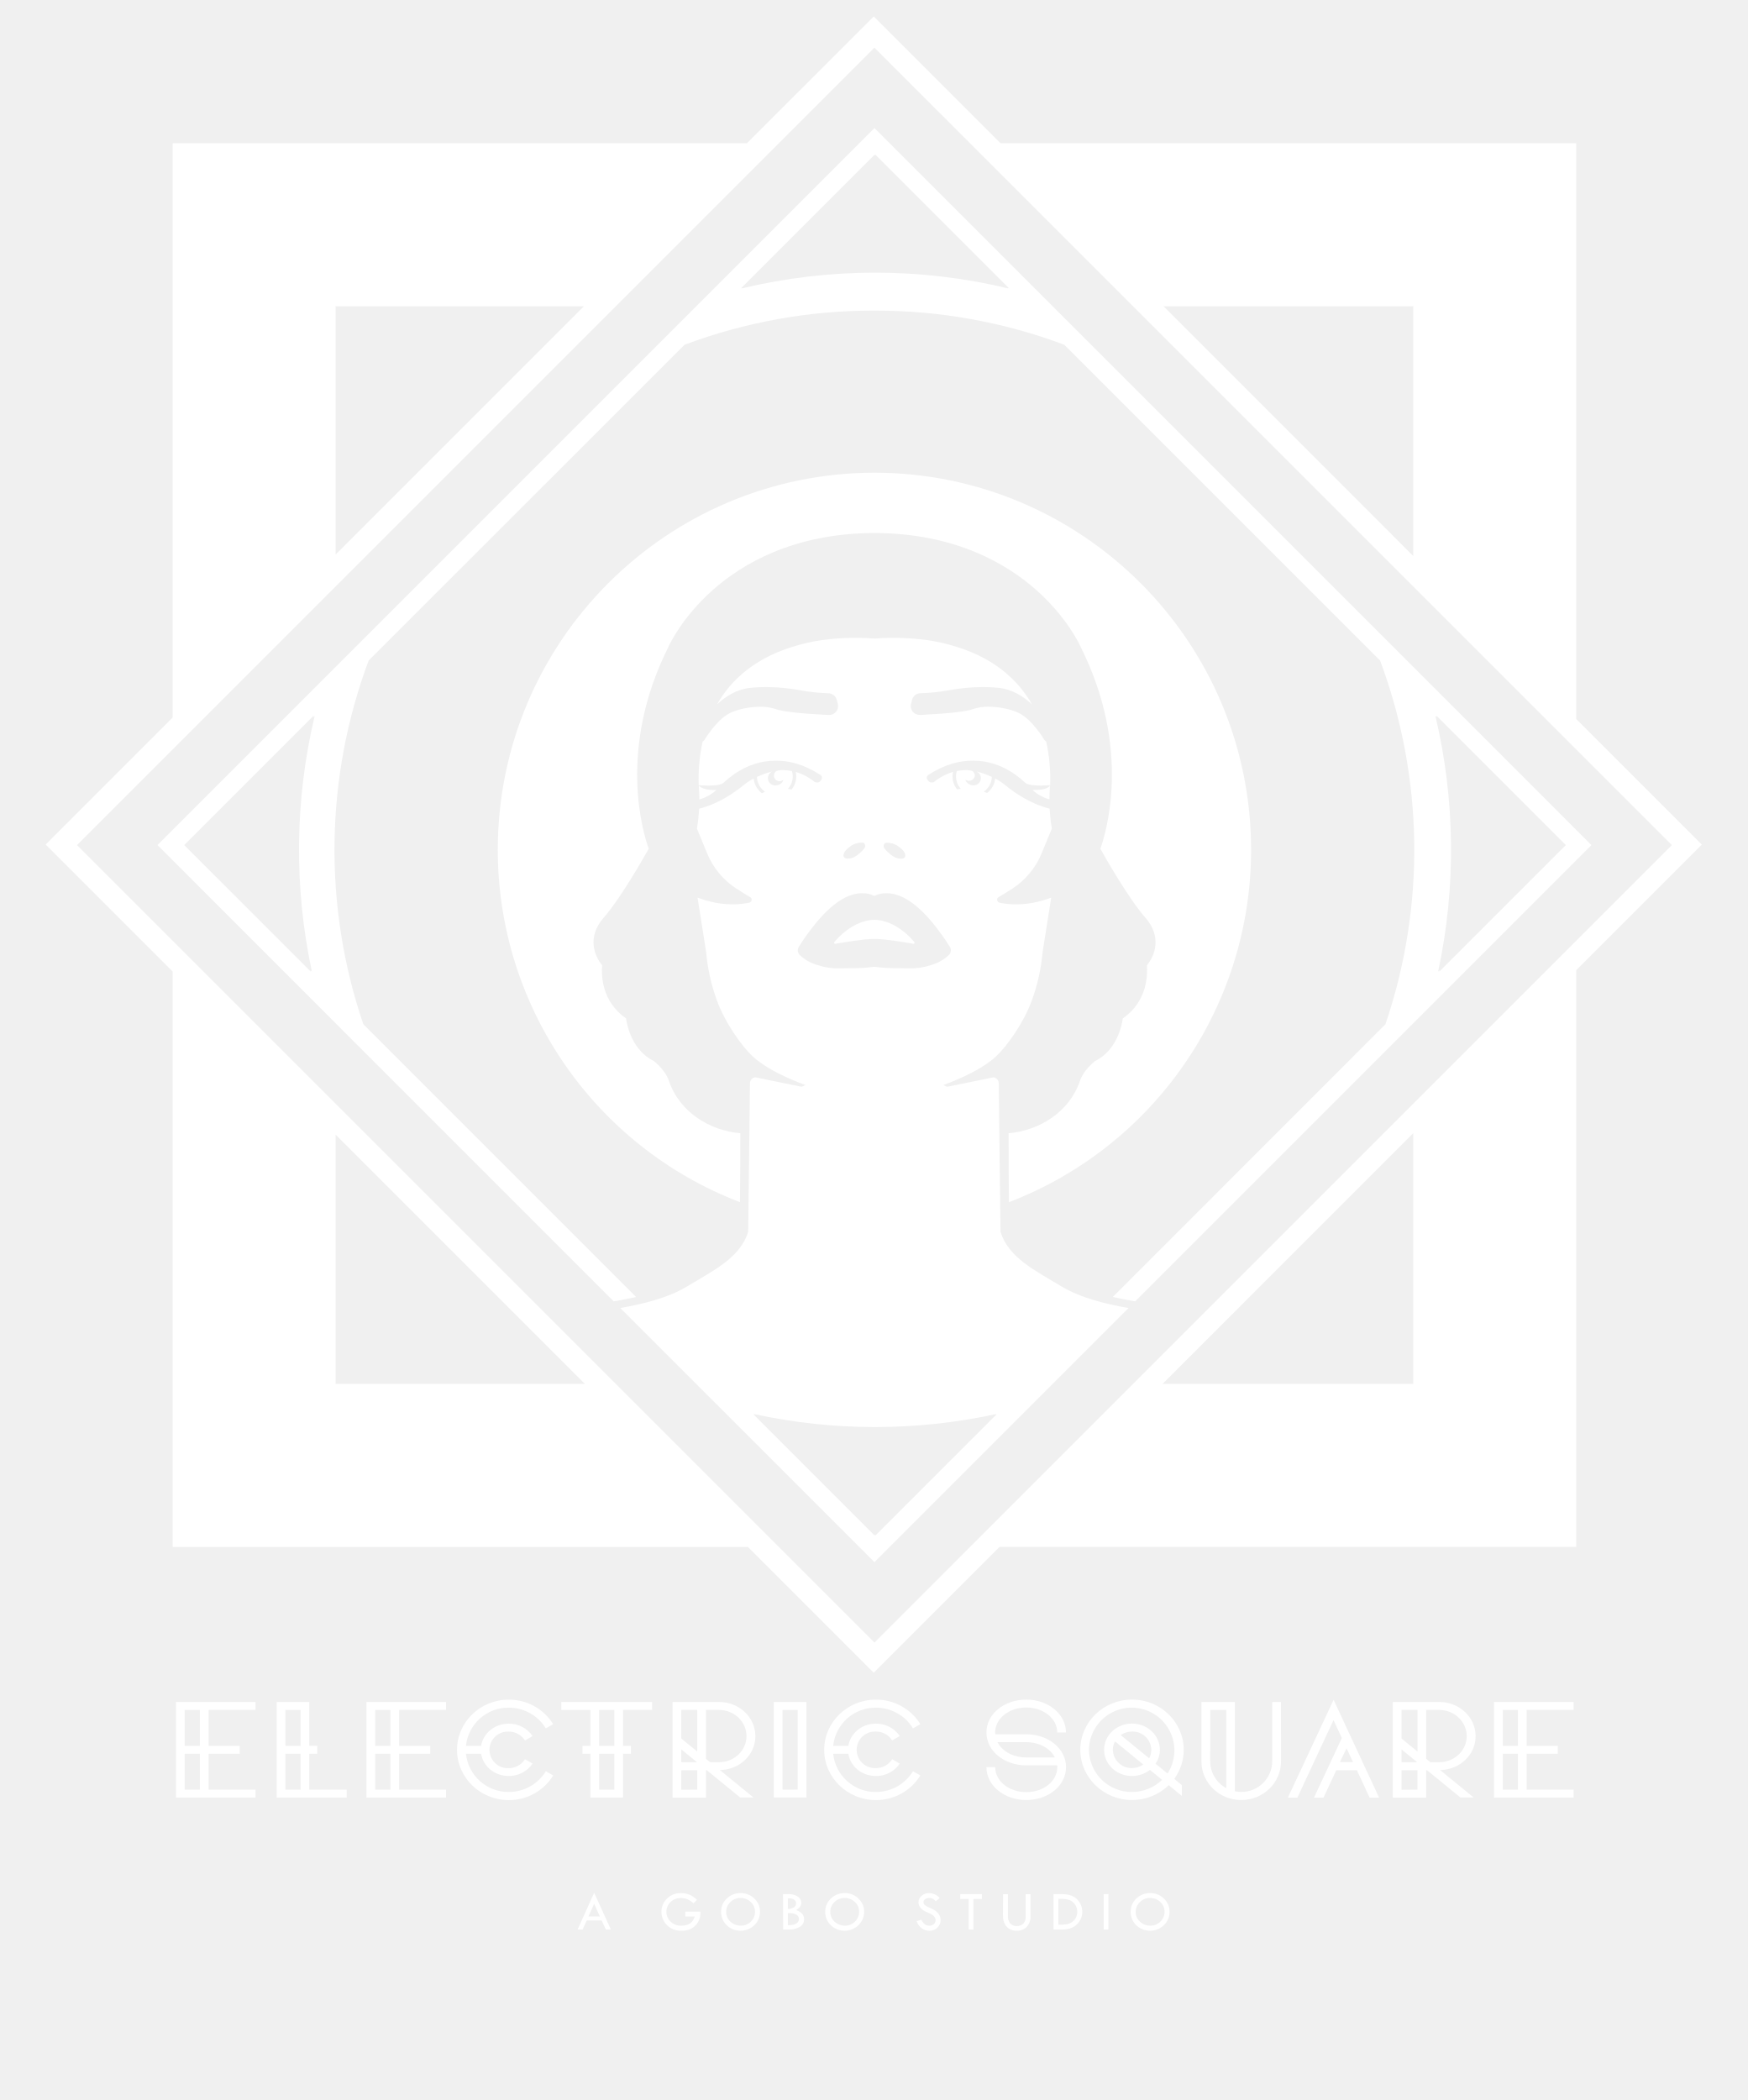
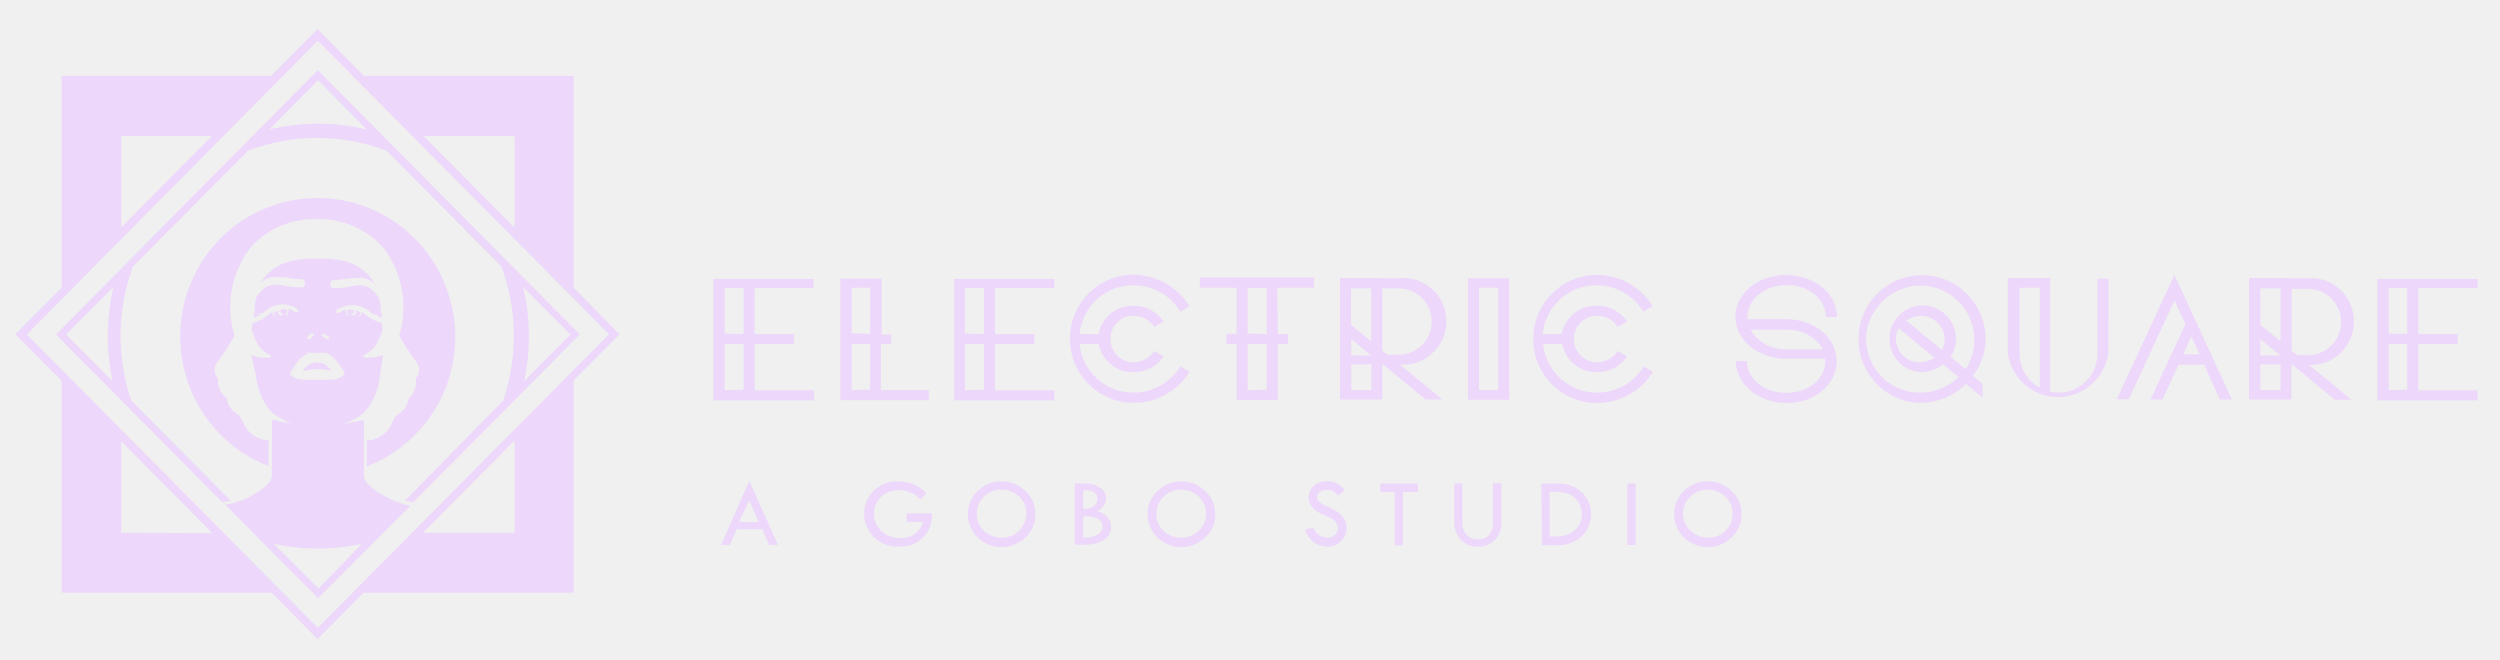
- <svg xmlns="http://www.w3.org/2000/svg" viewBox="0 0 922 1108">
-   <defs>
-     <style>.cls-1{fill:#fff;}</style>
-   </defs>
-   <g id="Layer_4" data-name="Layer 4">
-     <path class="cls-1" d="M110.06,921.14h16.42v4.18H110.06v18.94h24.77v4.18h-42V898h42v4.18H110.06Zm-4.61,0V902.21h-8v18.94Zm0,23.11V925.32h-8v18.94Z" />
-     <path class="cls-1" d="M167.37,925.32H163.2v18.94h19.73v4.18H146V898H163.2v23.11h4.18Zm-8.78-4.18V902.21h-8v18.94Zm0,23.11V925.32h-8v18.94Z" />
-     <path class="cls-1" d="M210.57,921.14H227v4.18H210.57v18.94h24.77v4.18h-42V898h42v4.18H210.57Zm-4.61,0V902.21h-8v18.94Zm0,23.11V925.32h-8v18.94Z" />
-     <path class="cls-1" d="M291.86,909.69,288,911.93A22.81,22.81,0,0,0,268.39,901a22.49,22.49,0,0,0-22.54,20.16h8c1.08-6.7,7.2-11.74,14.55-11.74A15,15,0,0,1,281,916l-4,2.3a10.11,10.11,0,0,0-8.64-4.68,9.66,9.66,0,1,0,0,19.3A10.11,10.11,0,0,0,277,928.2l4,2.3a15,15,0,0,1-12.6,6.55c-7.34,0-13.47-5-14.55-11.74h-8a22.49,22.49,0,0,0,22.54,20.16A22.81,22.81,0,0,0,288,934.54l3.89,2.23a27.38,27.38,0,0,1-23.47,13c-15,0-27.29-11.88-27.29-26.5s12.24-26.5,27.29-26.5A27.38,27.38,0,0,1,291.86,909.69Z" />
-     <path class="cls-1" d="M328.73,921.14h4.18v4.18h-4.18v23.11H311.52V925.32h-4.18v-4.18h4.18V902.21H296.18V898h47.88v4.18H328.73Zm-4.61,0V902.21h-8v18.94Zm0,23.11V925.32h-8v18.94Z" />
-     <path class="cls-1" d="M379.41,898c10.58,0,19.15,8.06,19.15,18s-8.35,17.71-18.72,17.93l17.71,14.47h-7L372.93,934h-.43v14.47H354.86V898Zm-11.52,4.18h-8.42v15.12l8.42,6.84ZM359.47,923v6.77h8.28Zm8.42,21.24V934h-8.42v10.3Zm11.52-14.47c8,0,14.47-6.19,14.47-13.75s-6.48-13.83-14.47-13.83H372.5V928l2.23,1.8Z" />
-     <path class="cls-1" d="M408.28,898h17.21v50.4H408.28Zm12.6,46.23V902.21h-8v42.05Z" />
-     <path class="cls-1" d="M485.61,909.69l-3.89,2.23A22.81,22.81,0,0,0,462.14,901a22.49,22.49,0,0,0-22.54,20.16h8c1.08-6.7,7.2-11.74,14.54-11.74a15,15,0,0,1,12.6,6.55l-4,2.3a10.11,10.11,0,0,0-8.64-4.68,9.66,9.66,0,1,0,0,19.3,10.11,10.11,0,0,0,8.64-4.68l4,2.3a15,15,0,0,1-12.6,6.55c-7.34,0-13.46-5-14.54-11.74h-8a22.49,22.49,0,0,0,22.54,20.16,22.81,22.81,0,0,0,19.59-10.95l3.89,2.23a27.38,27.38,0,0,1-23.47,13c-15,0-27.29-11.88-27.29-26.5s12.24-26.5,27.29-26.5A27.38,27.38,0,0,1,485.61,909.69Z" />
-     <path class="cls-1" d="M562.44,914.09h-4.61c0-7.42-7.34-13.18-16.35-13.18s-16.42,5.76-16.42,13.18l.07.94h16.35c11.59,0,21,7.56,21,17.35s-9.36,17.35-21,17.35-21-7.63-21-17.35h4.61c0,7.42,7.34,13.18,16.42,13.18s16.35-5.76,16.35-13.18v-.94H541.48c-11.59,0-21-7.56-21-17.35s9.43-17.35,21-17.35S562.44,904.37,562.44,914.09Zm-36.15,5.11c2.45,4.82,8.35,8.06,15.19,8.06H556.6c-2.45-4.82-8.28-8.06-15.12-8.06Z" />
-     <path class="cls-1" d="M624.57,923.23a25.91,25.91,0,0,1-5,15.34l4,3.31v5.69l-6.91-5.69a27.75,27.75,0,0,1-19.37,7.85c-15,0-27.29-11.88-27.29-26.5s12.24-26.5,27.29-26.5S624.57,908.61,624.57,923.23Zm-50,0a22.45,22.45,0,0,0,22.68,22.25,22.86,22.86,0,0,0,15.91-6.41l-6.41-5.26a15.46,15.46,0,0,1-9.5,3.24c-8.14,0-14.69-6.19-14.69-13.83s6.55-13.83,14.69-13.83S612,915.6,612,923.23a12.88,12.88,0,0,1-2.3,7.34l6.34,5.18a22.54,22.54,0,1,0-41.48-12.53Zm13.75-4.46a9.36,9.36,0,0,0-1.15,4.46,9.89,9.89,0,0,0,10.08,9.65,10.92,10.92,0,0,0,6-1.87Zm3-3.31,15,12.24a9.35,9.35,0,0,0,1.15-4.46,9.9,9.9,0,0,0-10.15-9.65A10.51,10.51,0,0,0,591.31,915.46Z" />
-     <path class="cls-1" d="M675.91,929.35c0,11.23-9.36,20.38-21,20.38s-21-9.14-21-20.38V898h17.64v47.09a13.19,13.19,0,0,0,3.38.36,16.24,16.24,0,0,0,16.34-16.13V898h4.61Zm-37.37,0A16.16,16.16,0,0,0,647,943.47V902.21h-8.42Z" />
-     <path class="cls-1" d="M715.94,934H705.07l-6.77,14.47h-5L708,917l-4.39-9.43-19.08,40.9h-5l24.12-51.63,24,51.63h-5Zm-5.47-11.59L707,929.71h6.91Z" />
-     <path class="cls-1" d="M759.43,898c10.58,0,19.15,8.06,19.15,18s-8.35,17.71-18.72,17.93l17.71,14.47h-7L752.95,934h-.43v14.47H734.87V898Zm-11.52,4.18h-8.42v15.12l8.42,6.84ZM739.48,923v6.77h8.28Zm8.42,21.24V934h-8.42v10.3Zm11.52-14.47c8,0,14.47-6.19,14.47-13.75s-6.48-13.83-14.47-13.83h-6.91V928l2.23,1.8Z" />
-     <path class="cls-1" d="M805.51,921.14h16.42v4.18H805.51v18.94h24.77v4.18h-42V898h42v4.18H805.51Zm-4.61,0V902.21h-8v18.94Zm0,23.11V925.32h-8v18.94Z" />
-     <path class="cls-1" d="M313.5,998.67l8.81,19.38h-2.67l-2.17-4.78h-7.92l-2.14,4.78h-2.65Zm0,5.82-3,6.66h6Z" />
-     <path class="cls-1" d="M367.76,1002.38l-1.89,1.86a9.16,9.16,0,0,0-6.61-2.8,7.55,7.55,0,0,0-5.46,2.11,7.18,7.18,0,0,0-.07,10.25,7.69,7.69,0,0,0,5.84,2.22q5.58,0,7-4.85h-5v-2.55h8a14.52,14.52,0,0,1-.26,3.06,9,9,0,0,1-1.06,2.52,9.12,9.12,0,0,1-2.15,2.46,8.47,8.47,0,0,1-2.87,1.56,12.6,12.6,0,0,1-3.65.47,10.13,10.13,0,0,1-7.71-3,9.81,9.81,0,0,1-2.88-6.95,9.45,9.45,0,0,1,2.94-7,9.81,9.81,0,0,1,7.13-2.89,13.15,13.15,0,0,1,4.55.75A12.46,12.46,0,0,1,367.76,1002.38Z" />
-     <path class="cls-1" d="M380.49,1008.61a9.2,9.2,0,0,1,3-6.92,10.28,10.28,0,0,1,7.32-2.88,10,10,0,0,1,7.19,2.91,9.26,9.26,0,0,1,3,6.9,9.63,9.63,0,0,1-3,7.15,10.55,10.55,0,0,1-14.6,0A9.61,9.61,0,0,1,380.49,1008.61Zm17.87.12a6.89,6.89,0,0,0-2.23-5.2,7.66,7.66,0,0,0-5.48-2.11,7.31,7.31,0,0,0-5.3,2.15,7,7,0,0,0-2.2,5.17,6.81,6.81,0,0,0,2.26,5.17A7.82,7.82,0,0,0,391,1016a7.17,7.17,0,0,0,5.21-2.16A7,7,0,0,0,398.36,1008.73Z" />
-     <path class="cls-1" d="M413.16,999.39h3a8.25,8.25,0,0,1,4.76,1.27,3.77,3.77,0,0,1,1.85,3.2q0,2.36-2.72,3.94,4.22,1.41,4.22,4.88a4.52,4.52,0,0,1-2.18,3.9,10.19,10.19,0,0,1-5.82,1.48h-3.06Zm2.52,2.26v5.52a5.79,5.79,0,0,0,3.23-.81,2.46,2.46,0,0,0,1.12-2.14,2.21,2.21,0,0,0-1-1.9,4.63,4.63,0,0,0-2.71-.71A5.81,5.81,0,0,0,415.68,1001.65Zm0,7.73v6.39h.21q3.3,0,4.5-1.05a2.94,2.94,0,0,0,1.2-2.15,2.64,2.64,0,0,0-1.35-2.31,6.79,6.79,0,0,0-3.69-.86Z" />
-     <path class="cls-1" d="M435.42,1008.61a9.2,9.2,0,0,1,3-6.92,10.28,10.28,0,0,1,7.32-2.88,10,10,0,0,1,7.19,2.91,9.26,9.26,0,0,1,3,6.9,9.63,9.63,0,0,1-3,7.15,10.55,10.55,0,0,1-14.6,0A9.61,9.61,0,0,1,435.42,1008.61Zm17.87.12a6.89,6.89,0,0,0-2.23-5.2,7.66,7.66,0,0,0-5.48-2.11,7.31,7.31,0,0,0-5.3,2.15,7,7,0,0,0-2.2,5.17,6.81,6.81,0,0,0,2.26,5.17,7.82,7.82,0,0,0,5.54,2.11,7.17,7.17,0,0,0,5.21-2.16A7,7,0,0,0,453.29,1008.73Z" />
-     <path class="cls-1" d="M495.8,1001.47l-2.07,1.66a8.22,8.22,0,0,0-1.48-1.27,3.63,3.63,0,0,0-1.92-.42,3.71,3.71,0,0,0-2.23.62,1.9,1.9,0,0,0-.85,1.6,1.94,1.94,0,0,0,.75,1.5,10.18,10.18,0,0,0,2.54,1.42,18.14,18.14,0,0,1,2.8,1.44,7.15,7.15,0,0,1,1.64,1.47,5.79,5.79,0,0,1,1,1.7,5.63,5.63,0,0,1,.31,1.89,5.32,5.32,0,0,1-1.69,4,5.67,5.67,0,0,1-4.09,1.64,6.93,6.93,0,0,1-4.14-1.28,8,8,0,0,1-2.76-3.84l2.55-.72q1.39,3.15,4.26,3.15a3.33,3.33,0,0,0,2.31-.83,2.71,2.71,0,0,0,.92-2.1,2.85,2.85,0,0,0-.48-1.53,4.32,4.32,0,0,0-1.2-1.26,12.83,12.83,0,0,0-2.29-1.14,16.25,16.25,0,0,1-2.41-1.18,6.25,6.25,0,0,1-1.46-1.27,5.41,5.41,0,0,1-.9-1.47,4.27,4.27,0,0,1-.29-1.57,4.39,4.39,0,0,1,1.61-3.42,5.72,5.72,0,0,1,3.91-1.41,7.93,7.93,0,0,1,3.09.66A6.35,6.35,0,0,1,495.8,1001.47Z" />
-     <path class="cls-1" d="M506.66,999.39h11.41v2.55h-4.45v16.11H511.1v-16.11h-4.44Z" />
-     <path class="cls-1" d="M529.25,999.42h2.55v11.47a5.77,5.77,0,0,0,1.22,3.94,4.37,4.37,0,0,0,3.46,1.39,4.59,4.59,0,0,0,3.46-1.28,5,5,0,0,0,1.24-3.61V999.42h2.55v11.73a7.61,7.61,0,0,1-2,5.48,6.86,6.86,0,0,1-5.21,2.05,7,7,0,0,1-5.33-2.08q-2-2.08-2-6.14Z" />
-     <path class="cls-1" d="M555.89,999.39h4.53q5.38,0,8,2.84a9.3,9.3,0,0,1,2.62,6.49,9.13,9.13,0,0,1-2.71,6.5q-2.71,2.83-7.88,2.83h-4.56Zm2.55,2.49v13.65h.15a26.35,26.35,0,0,0,4.28-.26,7.1,7.1,0,0,0,2.72-1.12,6.24,6.24,0,0,0,2.05-2.29,6.57,6.57,0,0,0,.76-3.14,6.65,6.65,0,0,0-1.22-3.9,6,6,0,0,0-2.91-2.34,14,14,0,0,0-4.55-.6Z" />
-     <path class="cls-1" d="M582.34,999.39h2.52v18.66h-2.52Z" />
-     <path class="cls-1" d="M596.58,1008.61a9.2,9.2,0,0,1,3-6.92,10.28,10.28,0,0,1,7.32-2.88,10,10,0,0,1,7.19,2.91,9.26,9.26,0,0,1,3,6.9,9.63,9.63,0,0,1-3,7.15,10.55,10.55,0,0,1-14.6,0A9.61,9.61,0,0,1,596.58,1008.61Zm17.87.12a6.89,6.89,0,0,0-2.23-5.2,7.66,7.66,0,0,0-5.48-2.11,7.31,7.31,0,0,0-5.29,2.15,7,7,0,0,0-2.21,5.17,6.81,6.81,0,0,0,2.26,5.17,7.82,7.82,0,0,0,5.54,2.11,7.17,7.17,0,0,0,5.21-2.16A7,7,0,0,0,614.45,1008.73Z" />
-     <path class="cls-1" d="M560,678.69c-13.76-8.31-27.89-15.08-32.1-28.78-.05-.17-.75-63.43-.92-78.31a3.26,3.26,0,0,0-2.77-3.18L500,573.36l-.13-.07-.33.07-1.81-.9s18.27-6.21,27.79-15.06c6-5.6,14.69-17.91,19-29.78a100.33,100.33,0,0,0,5.58-25.21l4.55-28.8a52.06,52.06,0,0,1-7.12,2.18,47.51,47.51,0,0,1-10.68,1.35h-1.19l-.86,0a45.37,45.37,0,0,1-7.37-.84,1.66,1.66,0,0,1-1.32-1.89,1.62,1.62,0,0,1,.81-1.1l.14-.07c1.68-.92,4.47-2.68,7.34-4.56a40.1,40.1,0,0,0,15.12-18.28L555,437.14a86.4,86.4,0,0,1-1.16-10.47c-10.42-2.6-18.65-8.48-24.06-12.89a29.17,29.17,0,0,0-4.71-3,10.9,10.9,0,0,1-4.25,7.6l-1.74-.66.4-.32a9.69,9.69,0,0,0,3.83-7.5,42.54,42.54,0,0,0-8-2.83,3.84,3.84,0,0,1-1.63,7.32c-1.86,0-3.94-1.28-4.33-3,2.95,1.64,5-.61,5-2.15a3,3,0,0,0-1.45-2.54,18.13,18.13,0,0,0-2.58-.37c-.37,0-.73,0-1.08,0a27.39,27.39,0,0,0-4.41.48,9.69,9.69,0,0,0,1.68,8.86l.5.53-2.06.24a10.77,10.77,0,0,1-2.09-9.17,29.17,29.17,0,0,0-9.92,5.22,1.74,1.74,0,0,1-1.35.3c-1.12.21-1.92-.82-2.41-1.77a1.68,1.68,0,0,1,.6-2.15c8.89-5.74,17-7.66,23.92-7.53,15.47,0,25.6,10.22,27.29,11.7,1.3,1.14,4.85,1.42,7.93,1.44,2.55,0,4.65-.2,4.65-.2l0,0,.5,0a90.87,90.87,0,0,0-2.08-23.09,2.42,2.42,0,0,1-1.08-1c-.06-.11-6.27-10.6-13.45-14.05-4.54-2.18-10.67-3.22-16-3.26a23.92,23.92,0,0,0-7.75,1.15c-3.55,1.36-12.52,2.39-27.44,3.16a4.71,4.71,0,0,1-.61,0h-.25a4.65,4.65,0,0,1-4.73-5.82l.56-2.15a4.68,4.68,0,0,1,4.5-3.47,95.33,95.33,0,0,0,14.85-1.55,103.17,103.17,0,0,1,18.15-1.71,75.62,75.62,0,0,1,8.17.43c7.16.77,13,4.44,17.63,8.75-7.57-13.25-20.81-25.41-43.67-31.51-10.3-2.93-21.53-3.6-29.51-3.62-4.62,0-8,.24-9.39.34h-1.11c-1.34-.11-4.77-.33-9.39-.34-8,0-19.21.69-29.51,3.62-22.86,6.1-36.1,18.26-43.67,31.51,4.58-4.31,10.47-8,17.63-8.75a75.62,75.62,0,0,1,8.17-.43,103.17,103.17,0,0,1,18.15,1.71A95.33,95.33,0,0,0,437,365.77a4.68,4.68,0,0,1,4.5,3.47l.56,2.15a4.65,4.65,0,0,1-4.73,5.82h-.25a4.71,4.71,0,0,1-.61,0c-14.92-.77-23.89-1.8-27.44-3.16a23.92,23.92,0,0,0-7.75-1.15c-5.29,0-11.43,1.08-16,3.26-7.17,3.45-13.38,13.95-13.45,14.05a2.42,2.42,0,0,1-1.08,1,90.87,90.87,0,0,0-2.08,23.09c.1,0,2.57.17,5.12.19,3.09,0,6.64-.3,7.93-1.44,1.7-1.49,11.83-11.68,27.29-11.7,7-.13,15,1.79,23.92,7.53a1.68,1.68,0,0,1,.6,2.15c-.48,1-1.29,2-2.41,1.77a1.74,1.74,0,0,1-1.35-.3,29.17,29.17,0,0,0-9.92-5.22,10.8,10.8,0,0,1,.28,2.36,11.22,11.22,0,0,1-2.45,6.9l-2-.33.5-.53a9.69,9.69,0,0,0,1.68-8.86,27.39,27.39,0,0,0-4.41-.48c-.36,0-.71,0-1.08,0a16.26,16.26,0,0,0-2.58.37,3,3,0,0,0-1.45,2.54,3,3,0,0,0,2.68,2.94,3.45,3.45,0,0,0,2.33-.79c-.8,3.12-4.23,3-4.33,3a3.84,3.84,0,0,1-1.63-7.32,42.54,42.54,0,0,0-8,2.83,9.69,9.69,0,0,0,3.83,7.5l.4.32-1.62.82a11.37,11.37,0,0,1-4.36-7.76,29.17,29.17,0,0,0-4.71,3c-5.42,4.41-13.64,10.29-24.06,12.89a86.4,86.4,0,0,1-1.16,10.47l5.46,13.24a40.1,40.1,0,0,0,15.12,18.28c2.87,1.88,5.66,3.64,7.34,4.56l.14.07a1.62,1.62,0,0,1,.81,1.1,1.66,1.66,0,0,1-1.32,1.89,45.37,45.37,0,0,1-7.37.84l-.86,0h-1.19a47.51,47.51,0,0,1-10.68-1.35,52.06,52.06,0,0,1-7.12-2.18l4.55,28.8a100.33,100.33,0,0,0,5.58,25.21c4.3,11.88,13,24.19,19,29.78,9.51,8.85,27.79,15.06,27.79,15.06l-1.81.9-.33-.07-.13.07-24.23-4.95a3.26,3.26,0,0,0-2.77,3.18c-.17,14.89-.86,78.15-.92,78.31-4.21,13.69-18.34,20.47-32.1,28.78-10.59,6.39-24,9.41-35.39,11.47L461.38,824.21,595.43,690.16C584.06,688.1,570.62,685.08,560,678.69Zm-93-233.89a2.16,2.16,0,0,1,1.24-.15,9.82,9.82,0,0,1,5,1.4c4.56,2.87,4.82,5.34,4.19,6.24a2.29,2.29,0,0,1-2.16.74,7.08,7.08,0,0,1-4.14-1.29,19.15,19.15,0,0,1-4.49-4.14A2,2,0,0,1,467.06,444.79ZM449.47,446a9.82,9.82,0,0,1,5-1.4,2.16,2.16,0,0,1,1.24.15,2,2,0,0,1,.38,2.8,19.15,19.15,0,0,1-4.49,4.14,7.08,7.08,0,0,1-4.14,1.29,2.29,2.29,0,0,1-2.16-.74C444.64,451.38,444.9,448.91,449.47,446Zm-27.62,57.74a3.48,3.48,0,0,1-.43-4.1c1.31-2.1,3.57-5.55,6.47-9.33,8-10.61,14.79-15.58,20.14-17.69l.13,0q.59-.23,1.15-.41l.42-.14c.44-.13.88-.25,1.29-.35l.25-.05c.45-.1.88-.17,1.3-.23h0a15.56,15.56,0,0,1,2.71-.13,12.34,12.34,0,0,1,5.64,1.23.66.66,0,0,0,.81,0,12.34,12.34,0,0,1,5.64-1.23,15.56,15.56,0,0,1,2.71.13h0c.42.06.85.13,1.3.23l.25.05c.42.1.85.21,1.29.35l.42.14q.56.18,1.15.41l.13,0c5.35,2.11,12.17,7.08,20.14,17.69,2.9,3.78,5.16,7.23,6.47,9.33a3.48,3.48,0,0,1-.43,4.1,22.49,22.49,0,0,1-9.46,5.43,34.61,34.61,0,0,1-11.8,1.76c-.77,0-1.55,0-2.35-.05-1,0-2,0-3-.06a81,81,0,0,1-11.94-.63c-.31,0-.62-.07-.94-.09s-.62,0-.94.09a81,81,0,0,1-11.94.63c-1,0-2,.05-3,.06-.8,0-1.58.05-2.35.05a34.61,34.61,0,0,1-11.8-1.76A22.49,22.49,0,0,1,421.85,503.78ZM462,810.07h0l-.31-.31-.31.31h0l-63.93-63.93.78.16-.16-.16a300.87,300.87,0,0,0,127.24,0l-.16.16.78-.16Z" />
-     <path class="cls-1" d="M440.56,498c4.45-.79,15.14-2.59,20.46-2.59h.71c5.32,0,16,1.8,20.46,2.59a.66.66,0,0,0,.22-1,41.06,41.06,0,0,0-4.08-4.21c-4-3.49-9.91-7.34-17-7.49-7,.15-13,4-17,7.49a41.06,41.06,0,0,0-4.08,4.21A.66.66,0,0,0,440.56,498Z" />
-     <path class="cls-1" d="M592.44,537.3c-.57,4-3.25,17-14.81,22.63-1,.83-6.08,5.16-7.74,10.15-5.53,16.6-21.41,26.42-37.73,27.85,0,9,.07,24.72.17,36.37A199.1,199.1,0,0,0,660.11,448.4c0-109.82-88.95-198.87-198.73-199-109.78.17-198.73,89.21-198.73,199A199.1,199.1,0,0,0,390.43,634.29c.1-11.66.21-27.41.17-36.37-16.32-1.43-32.2-11.25-37.73-27.85-1.66-5-6.72-9.32-7.74-10.15-11.56-5.67-14.24-18.58-14.81-22.63-13.33-9.14-13-23.64-12.6-28-4-4.7-8.18-14.8.72-25,9.1-10.4,21.17-31.71,23.84-36.49-2.77-7.65-16.83-52.28,10.4-106.5.54-1.22,7.12-15.52,23.39-30,15.32-13.62,42.49-29.9,85-30.07h.72c42.47.17,69.64,16.45,85,30.07,16.27,14.47,22.85,28.77,23.39,30,27.23,54.22,13.17,98.85,10.4,106.5,2.67,4.78,14.74,26.09,23.84,36.49,8.89,10.16,4.72,20.27.72,25C605.46,513.65,605.77,528.16,592.44,537.3Z" />
-     <path class="cls-1" d="M369,421.81a22.86,22.86,0,0,0,9-5c-.35,0-.83,0-1.4,0-2.3,0-6.7-.43-7.91-2.52,0,.79.08,1.73.12,2.45Q369,419.27,369,421.81Z" />
-     <path class="cls-1" d="M818.68,424.87,461.38,67.57l-357.3,357.3-21,21,16.05,16.05L323.79,686.62c3.74-.65,7.74-1.39,11.82-2.32L192.69,541.38h0l-1-1a285.76,285.76,0,0,1,2.82-191.88l1-1h0L360.82,182.27h0l.38-.38a282.93,282.93,0,0,1,99.86-18h.63a282.93,282.93,0,0,1,99.86,18l.38.38h0L727.19,347.53h0l1,1A285.76,285.76,0,0,1,731,540.42l-1,1h0L587.14,684.3c4.07.93,8.08,1.68,11.82,2.32L823.64,461.94l16.05-16.05Zm-654.1,87.77-.78-.78c.05.26.1.52.16.78L97.2,445.89l68.22-68.22-.19.81.81-.81a306.39,306.39,0,0,0-1.46,135ZM531.8,152.13a301.27,301.27,0,0,0-140.22,0l.19-.19-.81.19,70.42-70.42h0l.31.31.31-.31h0l70.42,70.42-.81-.19ZM759.42,512.65c.06-.26.1-.52.16-.78l-.78.78a306.4,306.4,0,0,0-1.46-135l.81.81-.19-.81,68.22,68.22Z" />
-     <path class="cls-1" d="M831.67,379.36V75.59H527.91L461,8.69,394.09,75.59h-303v303l-67,67,67,67V816.19H394.61L461,882.57l66.39-66.39H831.67V511.9l66.27-66.27Zm-86-217.76V293.36L613.91,161.59Zm-568.59,0h131l-131,131Zm0,568.59V598.65L308.61,730.19Zm568.59,0H613.39L745.67,597.9ZM461.38,866.64h0L40.63,445.89,461.37,25.15h0L882.12,445.89Z" />
-     <path class="cls-1" d="M544.72,416.78a22.86,22.86,0,0,0,9,5q0-2.54.17-5.09c0-.71.08-1.47.11-2.25-1.21,2.08-5.6,2.34-7.9,2.32C545.55,416.8,545.07,416.8,544.72,416.78Z" />
+ <svg xmlns="http://www.w3.org/2000/svg" version="1.1" id="Layer_1" x="0px" y="0px" viewBox="0 0 1062 280" style="enable-background:new 0 0 1062 280;" xml:space="preserve">
+   <style type="text/css">
+ 	.st0{fill:#EDD7FB;}
+ </style>
+   <g>
+     <path class="st0" d="M164,211.1c-4-2.4-8.2-4.5-9.4-8.5c0,0,0-18.8,0-23.2c0-0.5-0.4-0.8-0.8-0.9l-7.1,1.5l0,0h-0.5   c3-1,5.7-2.5,8.2-4.5c2.4-2.5,4.2-5.5,5.4-8.8c0.9-2.4,1.4-4.9,1.6-7.4l1.3-8.5c-0.7,0.3-1.4,0.5-2.1,0.7c-1,0.2-2.1,0.4-3.1,0.4   h-0.6c-0.7,0.1-1.4,0.1-2.2,0c-0.2-0.1-0.4-0.3-0.4-0.5c0-0.1,0-0.2,0-0.3l0,0l2.2-1.4c2-1.3,3.5-3.2,4.4-5.4l1.6-3.9   c-0.2-1-0.3-2.1-0.3-3.1c-2.6-0.7-5-2-7.1-3.8c-0.4-0.4-0.9-0.7-1.4-0.9c-0.1,0.9-0.5,1.7-1.2,2.2H152l0,0c0.7-0.5,1.1-1.4,1.1-2.2   c-0.8-0.4-1.6-0.6-2.4-0.8c0.6,0.3,0.8,0.9,0.5,1.5c-0.2,0.4-0.6,0.7-1,0.7c-0.6,0-1.1-0.3-1.3-0.9c0.4,0.3,1,0.2,1.3-0.2   c0.1-0.1,0.2-0.3,0.2-0.5c0-0.3-0.2-0.6-0.4-0.8h-0.8h-0.3h-1.3c-0.3,0.9-0.1,1.9,0.5,2.6l0,0h-0.6c-0.6-0.8-0.8-1.8-0.6-2.7   c-1.1,0.3-2,0.8-2.9,1.5c-0.1,0.1-0.3,0.1-0.4,0c-0.3,0-0.5,0-0.7-0.5c-0.2-0.2-0.2-0.5,0-0.7c2.1-1.4,4.5-2.2,7-2.2   c3,0.1,5.9,1.3,8,3.5c0.7,0.4,1.5,0.5,2.3,0.4h1.5c0.1-2.3-0.1-4.6-0.6-6.8c-0.1-0.1-0.2-0.1-0.3-0.3c-1-1.7-2.3-3.1-3.9-4.2   c-1.5-0.6-3.1-1-4.7-1c-0.8,0-1.5,0.1-2.3,0.3c-2.7,0.6-5.4,0.9-8.1,0.9l0,0c-0.7,0.1-1.4-0.5-1.5-1.2c0-0.2,0-0.3,0.1-0.5v-0.7   c0.2-0.6,0.7-1,1.3-1c1.5,0,2.9-0.2,4.4-0.4c1.8-0.3,3.6-0.5,5.4-0.5h2.4c2,0.2,3.9,1.1,5.4,2.6c-2.7-4.9-7.4-8.4-12.8-9.7   c-2.8-0.7-5.8-1.1-8.7-1.1h-2.7h-0.3h-2.7c-2.9,0-5.8,0.3-8.7,1.1c-5.4,1.2-10,4.6-12.8,9.3c1.4-1.5,3.4-2.4,5.4-2.6h2.4   c1.8,0,3.6,0.2,5.4,0.5c1.4,0.3,2.9,0.4,4.4,0.4c0.6,0,1.2,0.4,1.3,1v0.7c0.2,0.7-0.2,1.5-0.9,1.7c-0.2,0-0.3,0.1-0.5,0.1l0,0   c-2.7,0-5.4-0.3-8.1-0.9c-0.7-0.2-1.5-0.3-2.3-0.3c-1.6,0-3.2,0.3-4.7,1c-1.6,1.1-3,2.5-3.9,4.2c-0.1,0.1-0.2,0.2-0.3,0.3   c-0.5,2.2-0.7,4.5-0.6,6.8h1.5c0.8,0.1,1.6-0.1,2.3-0.4c2-2.1,4.7-3.3,7.6-3.5c2.5,0,5,0.8,7,2.2c0.2,0.2,0.2,0.5,0,0.7   c0,0.3-0.4,0.6-0.7,0.5c-0.1,0.1-0.3,0.1-0.4,0c-0.9-0.7-1.9-1.2-2.9-1.5c0,0.2,0,0.5,0,0.7c0,0.7-0.2,1.5-0.7,2.1h-0.6l0,0   c0.6-0.7,0.8-1.7,0.5-2.6h-1.3h-0.3h-0.8c-0.3,0.2-0.4,0.4-0.4,0.8c0,0.5,0.4,0.8,0.8,0.9c0.2,0.1,0.5,0.1,0.7,0   c-0.2,0.6-0.7,0.9-1.3,0.9c-0.6,0-1.1-0.5-1.1-1.1c0-0.4,0.3-0.8,0.7-1c-0.8,0.2-1.6,0.5-2.4,0.8c0,0.9,0.4,1.7,1.1,2.2l0,0h-0.5   c-0.7-0.6-1.2-1.4-1.3-2.3c-0.5,0.3-1,0.6-1.4,0.9c-2.1,1.8-4.5,3.1-7.1,3.8c0,1-0.2,2.1-0.3,3.1l1.6,3.9c0.9,2.2,2.4,4.1,4.4,5.4   l2.2,1.4l0,0c0,0.1,0,0.2,0,0.3c0,0.3-0.1,0.5-0.4,0.5c-0.7,0.1-1.4,0.1-2.2,0h-0.6c-1.1,0-2.1-0.1-3.1-0.4   c-0.7-0.2-1.4-0.4-2.1-0.7l2,8.4c0.2,2.5,0.8,5,1.6,7.4c1.2,3.3,3,6.3,5.4,8.8c2.5,1.9,5.2,3.4,8.2,4.5h-0.5l0,0l-7.1-1.5   c-0.5,0.1-0.8,0.5-0.8,0.9c0,4.4,0,23.2,0,23.2c-1.2,4.1-5.4,6.1-9.4,8.5c-3.2,1.7-6.8,2.9-10.4,3.4l39.4,39.7l39.2-39.2   C170.8,214.1,167.3,212.9,164,211.1z M136.7,141.8h0.4c0.5,0,1,0.2,1.5,0.4c1.3,0.9,1.4,1.6,1.2,1.8c-0.2,0.1-0.4,0.1-0.6,0   c-0.4,0-0.9-0.1-1.2-0.4c-0.5-0.3-0.9-0.8-1.3-1.3C136.5,142.2,136.5,141.9,136.7,141.8z M131.3,142.1c0.4-0.3,0.9-0.4,1.5-0.4h0.4   c0.2,0.2,0.2,0.6,0,0.8c-0.4,0.5-0.8,0.9-1.3,1.3c-0.4,0.3-0.8,0.4-1.2,0.4c0,0-0.1-0.1-0.1-0.2c0,0-0.3-1,1-1.9L131.3,142.1z    M123.4,159.2c-0.3-0.4-0.3-0.8,0-1.2c0.4-0.6,1-1.6,1.9-2.8c1.4-2.3,3.5-4.2,5.9-5.4l0,0h0.3l0,0h0.4h1.2c0.6,0,1.2,0.1,1.7,0.4   l0,0c0.5-0.3,1.1-0.4,1.7-0.4h1.2h0.4l0,0h0.3l0,0c2.4,1.2,4.5,3.1,5.9,5.4c0.9,1.1,1.5,2.1,1.9,2.8c0.3,0.4,0.3,0.8,0,1.2   c-0.8,0.8-1.8,1.3-2.8,1.6c-1.1,0.4-2.3,0.6-3.5,0.5h-1.6c-1.2,0.1-2.3,0.1-3.5,0h-0.5c-1.2,0.1-2.3,0.1-3.5,0h-1.6   c-1.2,0-2.3-0.2-3.5-0.5C125,160.5,124.1,159.9,123.4,159.2z M135.3,250L135.3,250L135.3,250L135.3,250L135.3,250l-19-19l0,0   c12.3,2.7,25.1,2.7,37.4,0l0,0L135.3,250z" />
+     <path class="st0" d="M128.9,157.5c2-0.4,4-0.6,6-0.8l0,0c2,0.1,4,0.4,6,0.8c-0.4-0.4-0.8-0.9-1.2-1.3c-2.5-2.8-6.8-3-9.5-0.5   c-0.2,0.1-0.3,0.3-0.5,0.5c-0.4,0.4-0.8,0.8-1.2,1.3H128.9z" />
+     <path class="st0" d="M173.6,169.2c-0.3,2.8-1.9,5.3-4.4,6.7c-1,0.8-1.8,1.8-2.3,3c-1.7,4.7-6.1,8-11.1,8.3c0,2.7,0,7.3,0,10.9   c30.2-11.6,45.3-45.7,33.7-76.1c-11.5-30.4-45.3-45.6-75.5-34C84,99.5,68.9,133.6,80.4,164c5.9,15.7,18.2,28,33.7,34   c0-3.5,0-8.1,0-10.9c-5-0.3-9.4-3.5-11.1-8.3c-0.5-1.2-1.3-2.2-2.3-3c-2.4-1.4-4.1-3.9-4.4-6.7c-2.6-1.9-4-5.1-3.7-8.3   c-1.9-2.1-1.9-5.3,0-7.4c2.6-3.4,5-7.1,7-10.9c-3.2-10.5-2.1-21.9,3.1-31.6c1.7-3.4,4-6.4,6.9-8.9c6.9-6,15.8-9.2,25-8.9l0,0   c9.1-0.3,18,2.9,25,8.9c2.9,2.5,5.2,5.5,6.9,8.9c5.2,9.7,6.3,21.1,3.1,31.6c2,3.8,4.4,7.4,7,10.9c1.9,2.1,1.9,5.3,0,7.4   C177.2,164,176,167.1,173.6,169.2z" />
+     <path class="st0" d="M107.9,134.9c1-0.3,1.9-0.8,2.6-1.5h-0.4c-0.7,0-2,0-2.3-0.8c0,0,0,0.5,0,0.7   C107.8,133.6,107.9,134.4,107.9,134.9z" />
+     <path class="st0" d="M240.1,135.8L135,29.8l-105,106l-6.2,6.3l4.7,4.8l66,66.5l3.5-0.7l-42-42.3l0,0l-0.3-0.3   c-6.2-18.5-6-38.6,0.8-56.9l0.3-0.3l0,0L105.4,64l0,0l0,0c9.4-3.6,19.3-5.4,29.4-5.4l0,0c10,0,20,1.9,29.4,5.4l0,0l0,0l48.5,48.9   l0,0l0.3,0.3c6.8,18.3,7,38.4,0.8,56.9l-0.3,0.3l0,0L172,212.7l3.5,0.7l66.1-66.6l4.7-4.8L240.1,135.8z M47.8,161.9L47.8,161.9   L47.8,161.9l-19.7-19.8l20.1-20.2l0,0l0,0c-3.1,13.1-3.2,26.8-0.4,40H47.8z M155.6,55c-13.6-3.3-27.7-3.3-41.2,0l0,0l20.7-20.9l0,0   l0,0l0,0l0,0L155.8,55l0,0H155.6z M222.7,161.9L222.7,161.9L222.7,161.9c2.8-13.2,2.6-26.9-0.5-40l0,0l0,0l20.1,20.2L222.7,161.9z" />
+     <path class="st0" d="M243.7,122.2v-90h-89.1l-19.7-19.8l-19.7,19.8H26.2v90L6.5,142l19.7,19.8v90h89.2l19.5,19.7l19.5-19.7h89.3   v-90.2l19.5-19.6L243.7,122.2z M218.6,57.8v39l-38.7-39H218.6z M51.5,57.8H90L51.5,96.6V57.8z M51.5,226.3v-38.8l38.7,39   L51.5,226.3z M218.6,226.3h-38.9l38.9-39.2V226.3z M135,266.7L135,266.7L11.4,142.1L135,17.3l0,0l123.7,124.7L135,266.7z" />
+     <path class="st0" d="M159.6,133.4c0.8,0.7,1.7,1.2,2.6,1.5c0-0.5,0-1,0-1.5v-0.7c-0.4,0.6-1.7,0.7-2.3,0.7H159.6z" />
+     <path class="st0" d="M320.6,141.9h16.7v4.3h-16.7v19.6h25.2v4.3H303v-51.6h42.6v3.9h-25.1V141.9z M315.9,141.9v-19.6h-8.1v19.4   L315.9,141.9z M315.9,165.6v-19.5h-8.1v19.6L315.9,165.6z" />
+     <path class="st0" d="M378.5,146.1h-4.3v19.6h20.4v4.3H357v-51.6h17.5v23.7h4.1V146.1z M369.6,141.8v-19.6h-7.8v19.4L369.6,141.8z    M369.6,165.5v-19.4h-7.8v19.6L369.6,165.5z" />
+     <path class="st0" d="M422.7,141.9h16.7v4.3h-16.7v19.6h25.2v4.3h-42.6v-51.6h42.6v3.9h-25.2V141.9z M418,141.9v-19.6h-8.1v19.4   L418,141.9z M418,165.6v-19.5h-8.1v19.6L418,165.6z" />
+     <path class="st0" d="M505.3,130.1l-3.9,2.3c-4.2-7-11.8-11.2-19.9-11.2c-11.8-0.1-21.7,8.8-22.9,20.7h8.1c1.3-7.1,7.6-12.2,14.8-12   c5.1-0.1,10,2.5,12.8,6.7l-4,2.3c-1.9-3-5.2-4.8-8.8-4.8c-5.4,0-9.8,4.4-9.8,9.9c0,5.5,4.4,9.9,9.8,9.9c0,0,0,0,0,0   c3.6,0,6.9-1.8,8.8-4.8l4,2.3c-2.9,4.3-7.7,6.8-12.8,6.7c-7.2,0.2-13.4-4.9-14.8-12h-8.1c1.2,11.8,11.1,20.7,22.9,20.7   c8.1,0,15.7-4.2,19.9-11.2l3.9,2.3c-5.1,8.3-14.1,13.3-23.8,13.2c-14.9,0-27-12.2-27-27.2c0-15,12.1-27.2,27-27.2   C491.2,116.8,500.2,121.8,505.3,130.1z" />
+     <path class="st0" d="M542.8,141.9h4.3v4.3h-4.3v23.7h-17.5v-23.8H521v-4.3h4.3v-19.6h-15.6v-4.3h48.5v4.3h-15.6L542.8,141.9z    M538.1,141.9v-19.6H530v19.4L538.1,141.9z M538.1,165.6v-19.5H530v19.6L538.1,165.6z" />
+     <path class="st0" d="M594.2,118.2c10-1.1,19.1,6.2,20.1,16.3c1.1,10.1-6.2,19.2-16.2,20.3c-1.1,0.1-2.3,0.1-3.4,0.1l18,14.8h-7.1   l-18-14.8h-0.4v14.8h-18v-51.6L594.2,118.2z M582.5,122.5h-8.6V138l8.6,7V122.5z M574,144v7h8.4L574,144z M582.6,165.7v-10.9H574   v10.9H582.6z M594.2,150.7c7.7,0,14-6.3,14-14.1c0-7.8-6.3-14.1-14-14.1c0,0,0,0,0,0h-7v26.4l2.3,1.8H594.2z" />
+     <path class="st0" d="M623.6,118.2h17.5v51.6h-17.5V118.2z M636.4,165.7v-43.5h-8.1v43.5H636.4z" />
+     <path class="st0" d="M702,130.1l-3.9,2.3c-4.2-7-11.8-11.2-19.9-11.2c-11.8-0.1-21.7,8.8-22.9,20.7h8.1c1.3-7.1,7.6-12.2,14.8-12   c5.2-0.2,10.1,2.4,13,6.7l-4,2.3c-1.9-3-5.2-4.8-8.8-4.8c-5.4,0-9.8,4.4-9.8,9.9c0,5.5,4.4,9.9,9.8,9.9c0,0,0,0,0,0   c3.6,0,6.9-1.8,8.8-4.8l4,2.3c-2.9,4.3-7.7,6.8-12.8,6.7c-7.2,0.2-13.4-4.9-14.8-12h-8.1c1.2,11.8,11.1,20.7,22.9,20.7   c8.1,0,15.7-4.2,19.9-11.2l3.9,2.3c-5.1,8.3-14.2,13.3-23.9,13.3c-14.9,0-27-12.2-27-27.2c0-15,12.1-27.2,27-27.2   C688,116.8,697,121.8,702,130.1z" />
+     <path class="st0" d="M780.3,134.6h-4.7c0-7.6-7.4-13.5-16.6-13.5c-9.2,0-16.7,5.9-16.7,13.5v1h16.6c11.8,0,21.3,7.8,21.3,17.8   c0,10-9.4,17.8-21.2,17.8c-11.8,0-21.6-7.8-21.6-17.8h4.7c0,7.6,7.4,13.5,16.7,13.5s16.6-5.9,16.6-13.5v-1h-16.6   c-11.8,0-21.6-7.8-21.6-17.8s9.6-17.8,21.6-17.8C770.8,116.9,780.3,124.6,780.3,134.6z M743.6,140.1c3.2,5.4,9.2,8.6,15.4,8.3h15.4   c-3.2-5.4-9.1-8.6-15.4-8.3H743.6z" />
+     <path class="st0" d="M843.5,144c-0.1,5.7-2,11.2-5.4,15.7l4.1,3.4v5.8l-7-5.8c-5.2,5.1-12.2,8-19.5,8.1   c-14.9-0.4-26.6-12.9-26.2-27.9c0.4-15,12.8-26.8,27.7-26.4C831.8,117.2,843.4,129.3,843.5,144L843.5,144z M792.7,144   c0.1,12.7,10.4,22.9,23,22.8c0,0,0,0,0.1,0c6,0,11.8-2.4,16.2-6.6l-6.5-5.4c-2.8,2.2-6.2,3.3-9.7,3.3c-7.8-0.5-13.6-7.3-13.1-15.1   c0.5-7.8,7.2-13.7,15-13.2c7.4,0.5,13.2,6.7,13.2,14.2c0,2.7-0.8,5.3-2.3,7.5l6.4,5.4c6.9-10.7,3.8-25-6.8-31.9   c-10.6-6.9-24.8-3.8-31.7,6.9C794,135.5,792.7,139.7,792.7,144z M806.6,139.4c-0.8,1.4-1.2,3-1.2,4.6c0.1,5.6,4.7,10,10.2,9.9h0   c2.2,0,4.3-0.7,6.1-1.9L806.6,139.4z M809.7,136.1l15.2,12.6c0.8-1.4,1.2-3,1.2-4.6c-0.1-5.6-4.8-10-10.3-9.9   c-2.1,0-4.1,0.7-5.9,1.9L809.7,136.1z" />
+     <path class="st0" d="M895.6,150.2c-1.8,11.9-12.8,20-24.6,18.2c-9.3-1.4-16.7-8.8-18.1-18.2v-32.1h18v48.3c1.1,0.3,2.3,0.4,3.5,0.4   c9,0.1,16.4-7.2,16.6-16.3v-32.1h4.7L895.6,150.2z M857.9,150.2c0,6,3.3,11.6,8.6,14.5v-42.5h-8.6V150.2z" />
+     <path class="st0" d="M936.3,154.9h-10.8l-6.9,14.8h-5.1l14.9-32.1l-4.7-9.9l-19.4,41.9h-5.1l24.5-52.8l24.4,52.9h-5.1L936.3,154.9z    M930.9,143l-3.5,7.5h7L930.9,143z" />
+     <path class="st0" d="M980.5,118.2c10.1-0.7,18.8,7,19.4,17.2c0.7,10.2-7,18.9-17.1,19.6c-0.6,0-1.3,0-1.9,0l18,14.8h-7.1l-18-14.9   h-0.4v14.8h-18v-51.6L980.5,118.2z M968.8,122.5h-8.6V138l8.6,7V122.5z M960.2,144v7h8.4L960.2,144z M968.8,165.7v-10.9h-8.6v10.9   H968.8z M980.5,150.9c7.7,0,14-6.3,14-14.1c0-7.8-6.3-14.1-14-14.1h-7v26.3l2.3,1.8L980.5,150.9z" />
+     <path class="st0" d="M1027.3,141.9h16.7v4.3h-16.7v19.6h25.2v4.3h-42.6v-51.6h42.6v3.9h-25.2V141.9z M1022.6,141.9v-19.6h-7.9v19.4   L1022.6,141.9z M1022.6,165.6v-19.5h-7.9v19.6L1022.6,165.6z" />
+     <path class="st0" d="M318.3,204.3l12.2,27.2h-3.7l-3-6.7H313l-3,6.7h-3.7L318.3,204.3z M318.3,212.5l-4.4,9.3h8.4L318.3,212.5z" />
+     <path class="st0" d="M393.6,209.5l-2.6,2.6c-2.4-2.5-5.7-3.9-9.2-3.9c-2.8-0.1-5.6,1-7.6,2.9c-3.9,3.9-4,10.3-0.1,14.2   c0,0,0.1,0.1,0.1,0.1c2.1,2.1,5.1,3.2,8.1,3.1c4.5,0.5,8.6-2.4,9.8-6.8h-7v-3.6h10.8c0,1.4-0.1,2.9-0.4,4.3   c-0.3,1.2-0.8,2.4-1.5,3.5c-0.8,1.3-1.8,2.5-3,3.4c-1.2,1-2.5,1.7-4,2.2c-1.6,0.5-3.4,0.7-5.1,0.7c-4,0.2-8-1.3-10.8-4.2   c-2.6-2.6-4-6.1-4-9.7c-0.1-3.7,1.4-7.2,4.1-9.8c2.6-2.6,6.2-4.1,9.9-4c2.1,0,4.3,0.3,6.3,1C389.8,206.4,391.8,207.8,393.6,209.5z" />
+     <path class="st0" d="M411.2,218.2c0-3.7,1.5-7.2,4.2-9.7c2.7-2.7,6.4-4.1,10.2-4c3.7,0,7.3,1.4,10,4.1c2.7,2.5,4.2,6,4.2,9.7   c0.1,3.8-1.4,7.4-4.2,10c-5.7,5.5-14.6,5.5-20.3,0C412.6,225.7,411.1,222,411.2,218.2z M436,218.2c0.1-2.8-1.1-5.4-3.1-7.3   c-2.1-1.9-4.8-3-7.6-2.9c-2.7,0-5.4,1-7.3,3c-2,1.9-3.1,4.5-3.1,7.2c-0.1,2.8,1.1,5.4,3.1,7.3c2.1,2,4.9,3,7.7,2.9   c2.7,0,5.3-1,7.2-2.9c1.9-1.9,3-4.4,3-7.1V218.2z" />
+     <path class="st0" d="M456.6,205.4h4.1c2.3-0.1,4.7,0.5,6.6,1.8c1.6,1,2.5,2.6,2.6,4.5c-0.2,2.4-1.6,4.5-3.8,5.4   c3.9,1.3,5.9,3.6,5.9,6.8c0,2.2-1.1,4.3-3,5.4c-2.4,1.5-5.2,2.2-8.1,2.1h-4.3L456.6,205.4z M460.1,208.5v7.7   c1.6,0.1,3.1-0.3,4.5-1.1c1-0.6,1.6-1.8,1.6-3c0.1-1.1-0.4-2.2-1.3-2.9c-1.1-0.7-2.4-1.1-3.8-1L460.1,208.5z M460.1,219.4v8.9h0.3   c2.2,0.2,4.4-0.3,6.3-1.5c1-0.7,1.6-1.8,1.7-3c0-1.4-0.7-2.6-1.9-3.3c-1.6-0.9-3.5-1.3-5.4-1.2L460.1,219.4z" />
+     <path class="st0" d="M487.5,218.2c0-3.7,1.5-7.2,4.3-9.7c2.7-2.7,6.4-4.1,10.2-4c3.7,0,7.3,1.4,10,4.1c2.7,2.5,4.2,6,4.2,9.7   c0.1,3.8-1.4,7.4-4.2,10c-5.7,5.5-14.6,5.5-20.3,0C489,225.7,487.4,222,487.5,218.2z M512.3,218.2c0.1-2.8-1.1-5.4-3.1-7.3   c-2.1-1.9-4.8-3-7.6-2.9c-2.7,0-5.4,1-7.3,3c-2,1.9-3.1,4.5-3.1,7.2c-0.1,2.8,1.1,5.4,3.1,7.3c2.1,2,4.9,3,7.7,2.9   c2.7,0,5.3-1,7.2-2.9c2-1.8,3.1-4.4,3.1-7.1V218.2z" />
+     <path class="st0" d="M571.3,208.2l-2.9,2.3c-0.6-0.7-1.3-1.3-2-1.8c-0.8-0.4-1.7-0.6-2.6-0.6c-1.1,0-2.2,0.3-3.1,0.9   c-0.7,0.5-1.2,1.3-1.2,2.2c0,0.8,0.4,1.6,1,2.1c1.1,0.8,2.3,1.5,3.6,2c1.3,0.6,2.6,1.2,3.9,2c0.9,0.6,1.6,1.3,2.3,2.1   c0.6,0.7,1,1.5,1.3,2.4c0.3,0.9,0.4,1.8,0.4,2.7c0,2.1-0.9,4-2.4,5.4c-1.5,1.5-3.5,2.3-5.7,2.3c-2.1,0-4.1-0.6-5.8-1.8   c-1.8-1.4-3.1-3.3-3.8-5.4l3.6-1c0.8,2.6,3.2,4.4,5.9,4.4c1.2,0.1,2.3-0.4,3.2-1.1c0.8-0.7,1.3-1.8,1.3-2.9c0-0.8-0.2-1.5-0.6-2.1   c-0.4-0.7-1-1.3-1.7-1.8c-1-0.6-2.1-1.2-3.2-1.6c-1.2-0.5-2.3-1-3.3-1.6c-0.8-0.5-1.5-1.1-2-1.8c-0.5-0.6-0.9-1.3-1.2-2.1   c-0.3-0.7-0.4-1.4-0.4-2.2c0-1.8,0.8-3.6,2.2-4.8c1.5-1.3,3.4-2,5.4-2c1.5,0,3,0.3,4.3,0.9C569.2,206,570.4,207,571.3,208.2z" />
+     <path class="st0" d="M586.4,205.4h15.9v3.6H596v22.6h-3.5v-22.6h-6.1V205.4z" />
+     <path class="st0" d="M617.8,205.4h3.4v16.3c-0.1,2,0.5,3.9,1.7,5.4c1.2,1.3,3,2.1,4.8,2c1.8,0.1,3.5-0.5,4.8-1.8   c1.2-1.4,1.8-3.2,1.7-5.1v-16.9h3.6v16.3c0.1,2.8-0.8,5.6-2.7,7.7c-1.9,1.9-4.5,3-7.2,2.9c-2.8,0.1-5.4-0.9-7.4-2.9   c-2-2.4-3-5.5-2.7-8.6L617.8,205.4z" />
+     <path class="st0" d="M654.8,205.4h6.3c4.1-0.3,8.1,1.1,11.1,4c2.4,2.4,3.7,5.7,3.7,9.1c0,3.4-1.4,6.7-3.8,9.1   c-2.9,2.8-6.8,4.2-10.8,4H655L654.8,205.4z M658.3,208.8V228l0,0c2,0,4-0.1,5.9-0.4c1.4-0.3,2.6-0.8,3.8-1.6   c1.2-0.8,2.2-1.9,2.9-3.2c0.7-1.4,1.1-2.9,1.1-4.4c0-1.9-0.6-3.8-1.7-5.4c-1-1.5-2.4-2.6-4-3.3c-2-0.6-4.2-0.9-6.3-0.8L658.3,208.8   z" />
+     <path class="st0" d="M691.3,205.4h3.5v26.1h-3.5V205.4z" />
+     <path class="st0" d="M711.2,218.2c0-3.7,1.5-7.2,4.2-9.7c2.7-2.7,6.4-4.1,10.2-4c3.7,0,7.3,1.4,10,4.1c2.7,2.5,4.2,6,4.2,9.7   c0.1,3.8-1.4,7.4-4.2,10c-5.7,5.5-14.6,5.5-20.3,0C712.6,225.7,711.1,222,711.2,218.2z M736,218.2c0.1-2.8-1.1-5.4-3.1-7.3   c-2.1-1.9-4.8-3-7.6-2.9c-2.7,0-5.4,1-7.3,3c-2,1.9-3.1,4.5-3.1,7.2c0,2.8,1.2,5.5,3.3,7.3c2.1,2,4.9,3,7.7,2.9   c2.7,0,5.3-1.1,7.2-3c1.9-1.9,2.9-4.4,2.9-7V218.2z" />
  </g>
</svg>
